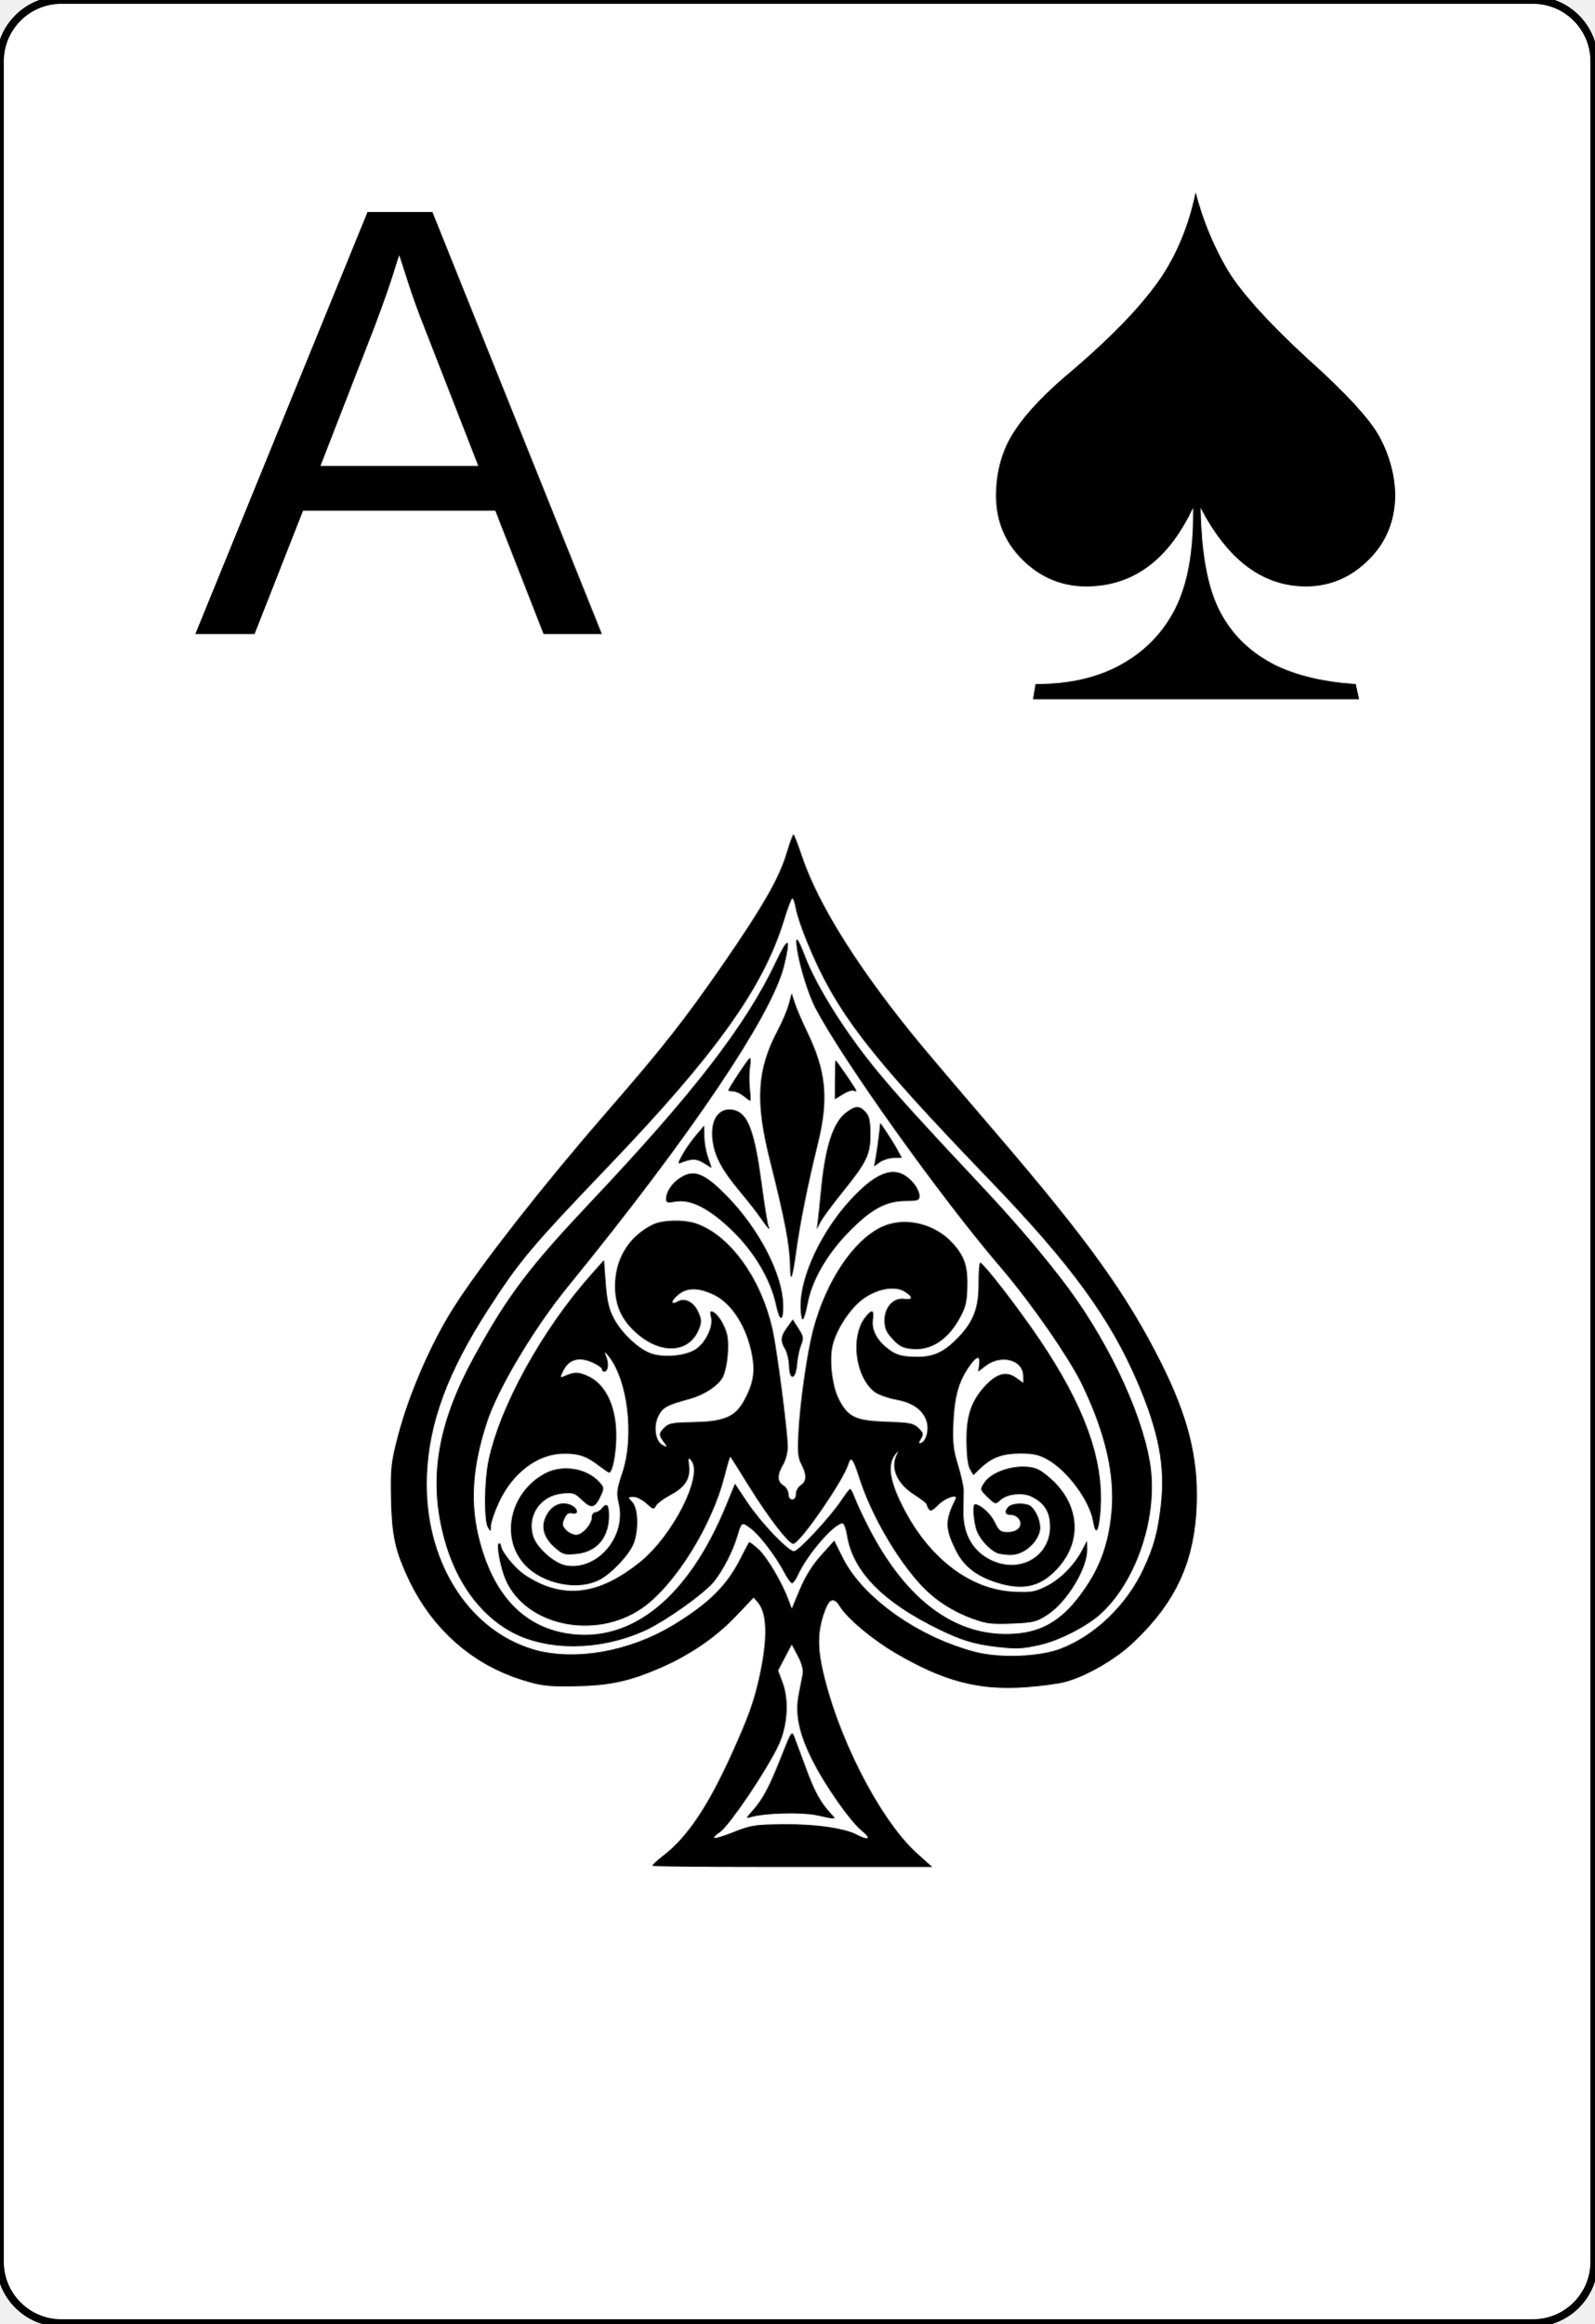
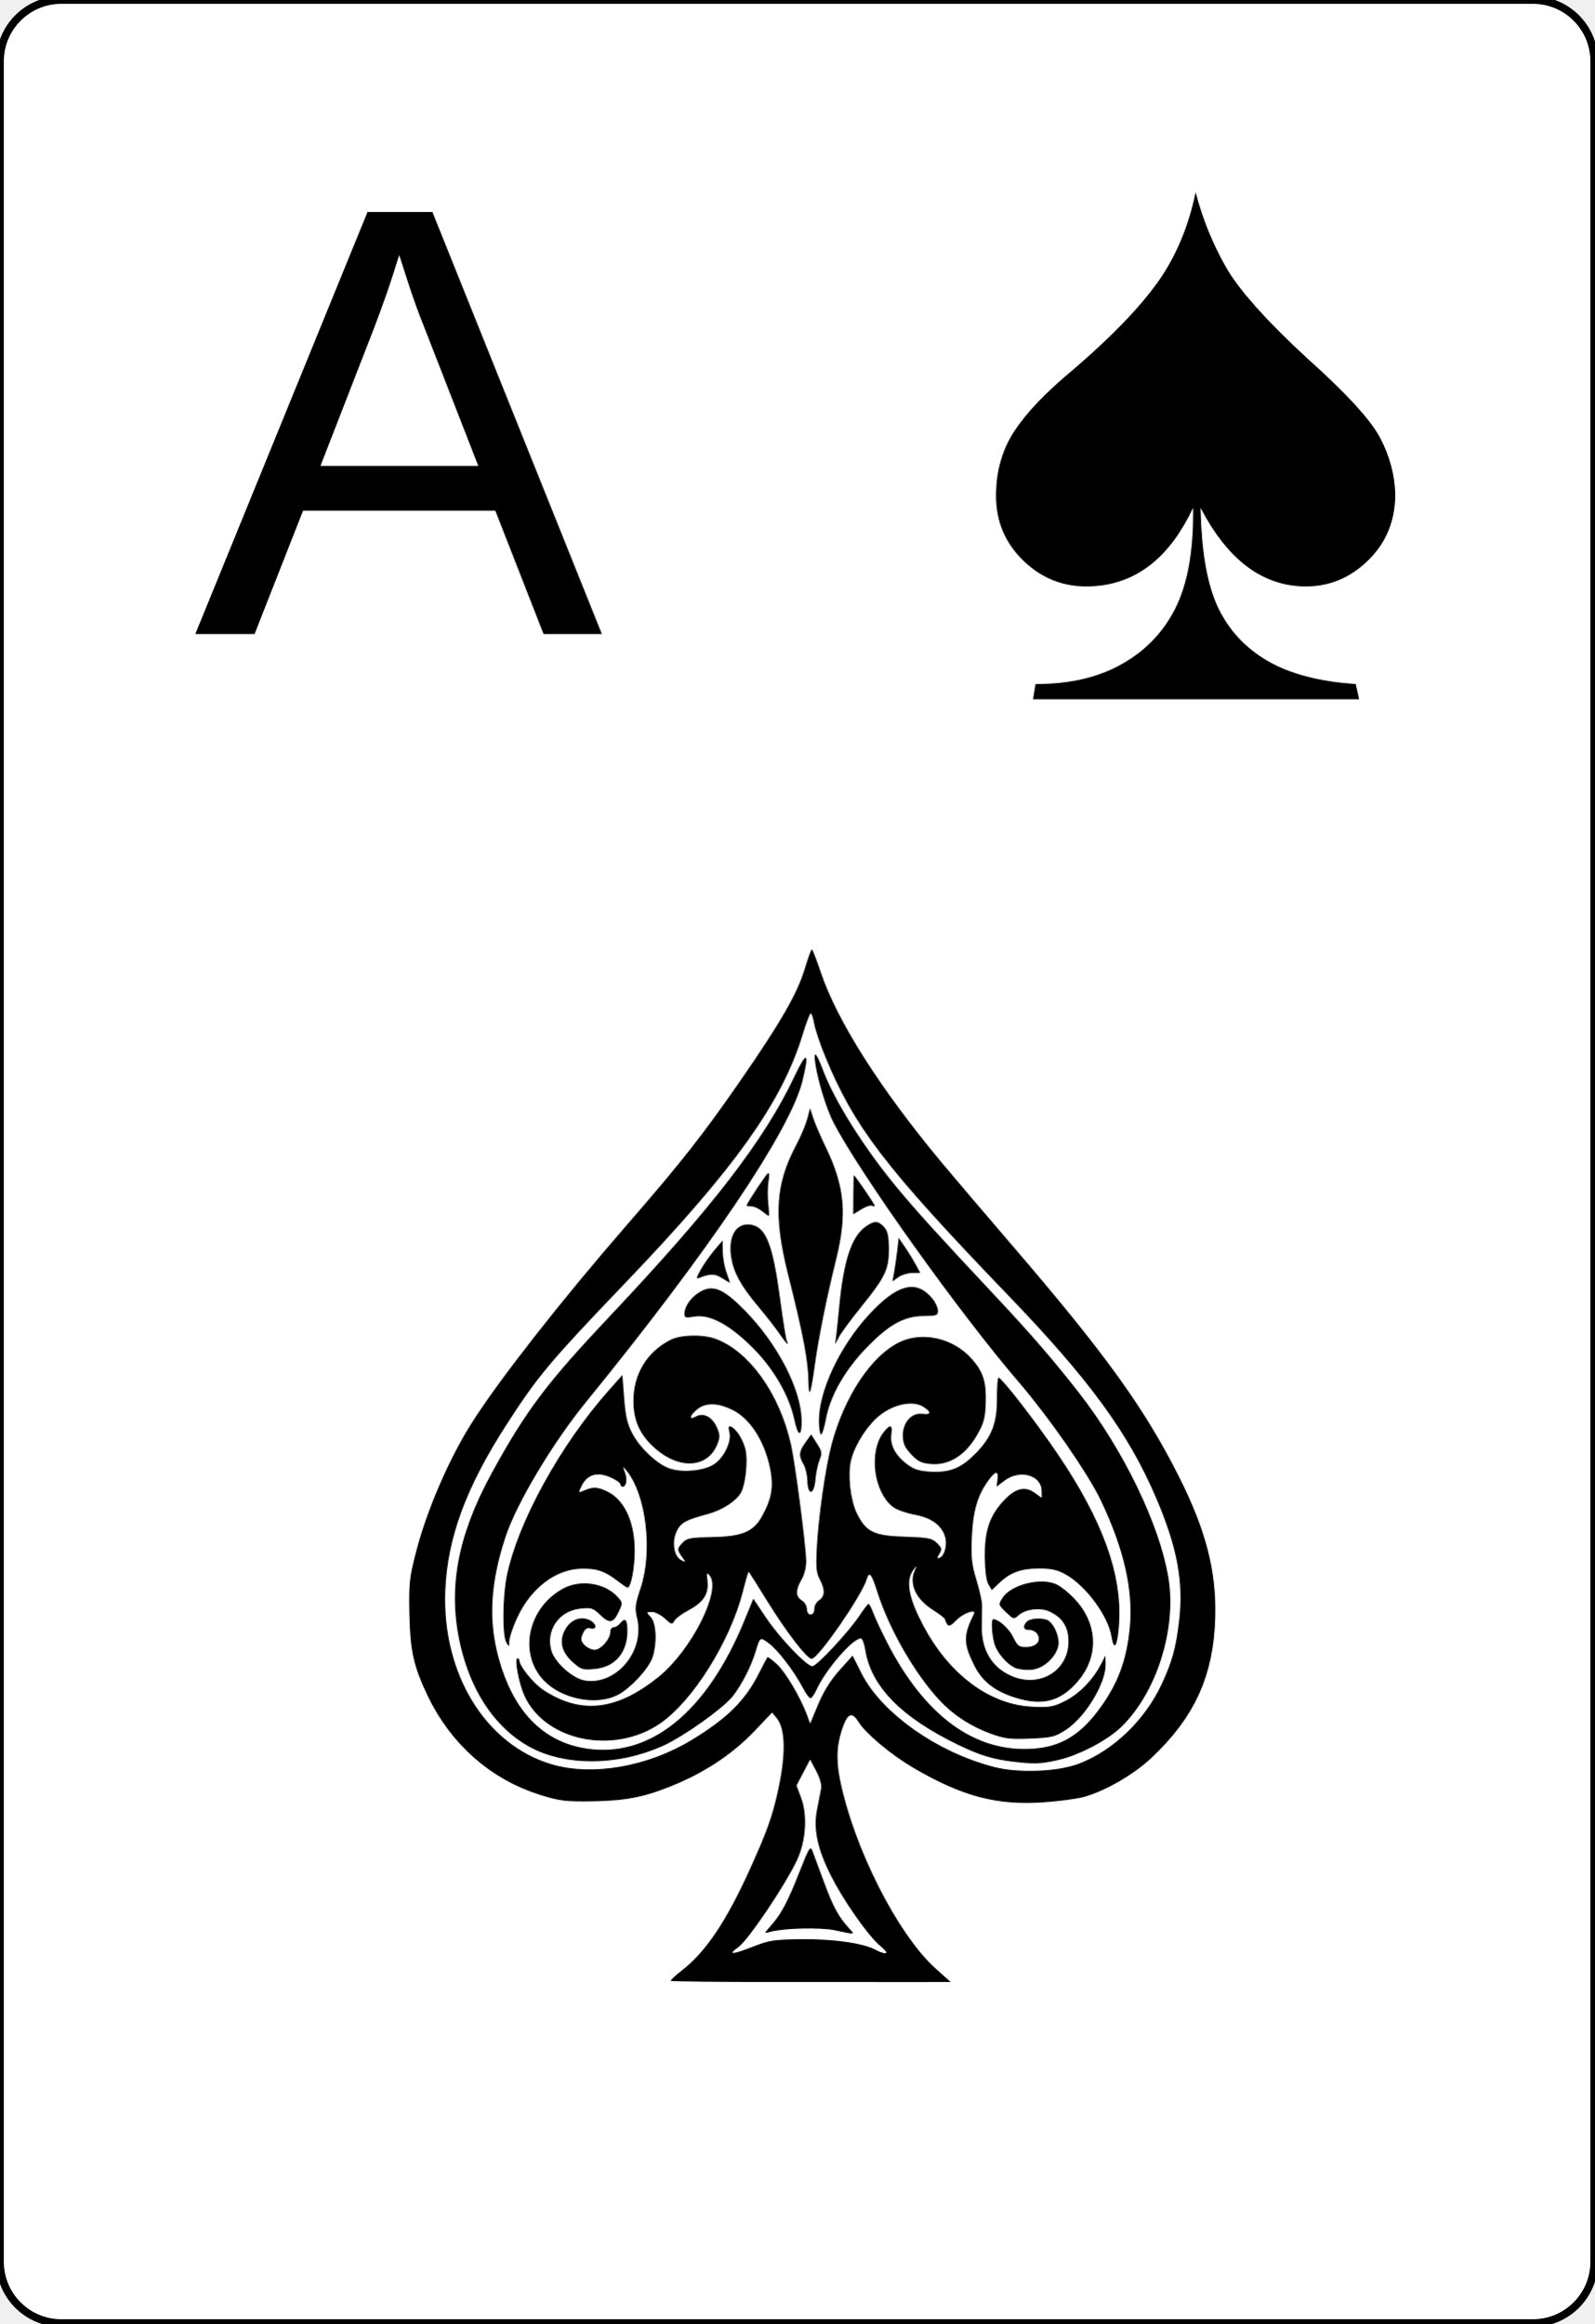
<svg xmlns="http://www.w3.org/2000/svg" width="208" height="303" viewBox="0 0 208 303">
  <rect width="208" height="303" rx="8" fill="#FFFFFF" stroke="#000000" strokeWidth="0.5" />
-   <g transform="translate(20, 60)">
+   <g transform="translate(22.4, 75)">
    <path style="fill:#000000" d="m 79.5,183.521 c -7.826,-0.004 -14.295,-0.072 -14.375,-0.151 -0.081,-0.078 0.556,-0.684 1.416,-1.346 3.13,-2.41 5.827,-6.427 8.939,-13.312 2.139,-4.732 2.827,-6.631 3.538,-9.761 1.137,-5.009 1.1,-8.437 -0.106,-9.882 l -0.578,-0.693 -2.33,2.448 c -2.59,2.721 -5.961,5.038 -9.722,6.683 -4.12,1.802 -6.785,2.378 -11.31,2.446 -3.568,0.053 -4.337,-0.04 -6.887,-0.834 -6.438,-2.004 -11.655,-6.595 -14.694,-12.929 -1.831,-3.816 -2.298,-5.93 -2.387,-10.787 -0.072,-3.929 0.014,-4.693 0.907,-8.117 1.395,-5.347 4.254,-11.962 7.164,-16.579 3.537,-5.612 11.693,-16.027 20.313,-25.941 7.092,-8.157 9.95,-11.791 14.898,-18.945 5.264,-7.612 7.354,-11.261 8.351,-14.582 0.399,-1.328 0.797,-2.414 0.885,-2.415 0.088,-5.1e-5 0.604,1.319 1.146,2.932 2.156,6.414 7.733,15.195 15.82,24.905 1.44,1.729 5.632,6.653 9.316,10.942 12.066,14.047 17.16,21.119 21.66,30.072 3.485,6.932 4.859,12.276 4.695,18.249 -0.21,7.634 -2.655,13.027 -8.322,18.356 -2.334,2.195 -5.915,4.274 -8.761,5.087 -0.88,0.251 -3.262,0.574 -5.293,0.718 -6.082,0.43 -10.616,-0.762 -16.935,-4.451 -2.963,-1.73 -6.312,-4.525 -7.238,-6.039 -0.748,-1.224 -1.321,-1.146 -1.883,0.256 -0.944,2.358 -1.095,4.482 -0.521,7.315 1.792,8.834 7.522,20.148 12.442,24.569 l 1.988,1.786 -3.955,0.004 c -2.175,0.003 -10.358,5.4e-4 -18.184,-0.004 z m 12.99,-4.672 c -1.542,-1.233 -4.883,-5.992 -6.538,-9.312 -1.721,-3.453 -2.247,-5.989 -1.76,-8.486 0.2,-1.024 0.437,-2.239 0.527,-2.701 0.105,-0.539 -0.12,-1.379 -0.628,-2.343 l -0.792,-1.503 -0.888,1.691 -0.888,1.691 0.586,1.557 c 0.865,2.297 0.658,5.634 -0.505,8.148 -1.47,3.176 -6.396,10.49 -7.665,11.38 -1.486,1.042 -0.826,1.008 2.005,-0.103 2.04,-0.801 2.691,-0.897 6.292,-0.931 4.137,-0.039 7.912,0.498 9.559,1.359 1.532,0.801 1.932,0.544 0.695,-0.445 z m -5.933,-2.066 c -1.911,-0.417 -6.729,-0.297 -8.513,0.213 -0.791,0.226 -0.789,0.217 0.175,-0.875 1.327,-1.502 2.166,-3.093 3.738,-7.09 1.209,-3.074 1.364,-3.319 1.649,-2.596 0.173,0.439 0.86,2.284 1.526,4.099 1.167,3.178 1.893,4.507 3.299,6.033 0.737,0.8 0.779,0.795 -1.873,0.216 z M 118.364,155.044 c 4.476,-1.707 8.628,-5.698 10.81,-10.392 1.373,-2.954 1.861,-4.737 2.277,-8.32 0.583,-5.024 -0.265,-9.532 -2.997,-15.929 -3.611,-8.455 -8.685,-15.408 -19.291,-26.43 C 93.039,77.217 89.044,72.003 85.25,62.765 c -0.649,-1.581 -1.288,-3.488 -1.42,-4.237 -0.131,-0.749 -0.335,-1.357 -0.452,-1.35 -0.117,0.007 -0.582,1.223 -1.033,2.704 -2.715,8.906 -8.835,17.488 -23.073,32.356 -9.924,10.364 -11.469,12.202 -15.537,18.497 -5.315,8.223 -7.765,14.841 -8.039,21.719 -0.433,10.846 5.25,20.117 13.9,22.675 5.289,1.564 12.55,0.295 18.271,-3.193 4.596,-2.802 6.936,-5.115 8.705,-8.602 0.569,-1.121 1.086,-2.102 1.15,-2.179 0.063,-0.077 0.64,0.348 1.281,0.945 1.123,1.045 3.089,4.385 3.904,6.63 l 0.392,1.08 1.055,-2.522 c 0.701,-1.674 1.632,-3.164 2.772,-4.433 l 1.717,-1.911 1.148,2.285 c 2.619,5.215 9.929,10.372 17.373,12.258 3.182,0.806 8.258,0.602 10.998,-0.443 z m -8.513,-0.248 c -2.71,-0.322 -4.411,-0.841 -7.239,-2.21 -7.434,-3.6 -11.354,-7.601 -12.114,-12.366 -0.134,-0.838 -0.394,-1.521 -0.578,-1.518 -1.091,0.016 -4.593,4.072 -5.8,6.717 -0.274,0.6 -0.623,1.092 -0.776,1.095 -0.153,0.003 -0.598,-0.606 -0.99,-1.351 -1.133,-2.158 -3.246,-4.932 -4.412,-5.795 -1.177,-0.871 -1.173,-0.873 -1.732,0.986 -0.598,1.988 -1.823,4.386 -3.017,5.903 -1.218,1.548 -6.374,5.222 -9.021,6.428 -5.947,2.71 -12.95,2.738 -17.656,0.071 -4.032,-2.285 -7.05,-6.518 -8.552,-11.993 -2.123,-7.739 -0.942,-15.025 3.849,-23.745 4.413,-8.031 7.138,-11.648 15.262,-20.254 13.469,-14.267 20.243,-23.052 24.166,-31.34 1.63,-3.444 1.992,-3.268 1.07,0.521 -1.575,6.473 -12.141,22.15 -28.279,41.957 -4.349,5.338 -9.035,13.187 -10.472,17.54 -1.974,5.98 -2.259,10.796 -0.931,15.721 1.887,7.001 5.788,11.042 11.495,11.909 8.277,1.258 15.681,-4.739 20.583,-16.672 l 1.183,-2.881 1.623,2.43 c 1.761,2.637 5.339,6.392 6.081,6.381 0.569,-0.008 4.757,-4.507 6.135,-6.591 0.558,-0.843 1.094,-1.538 1.191,-1.544 0.097,-0.006 0.378,0.528 0.624,1.188 0.246,0.659 1.025,2.329 1.73,3.712 4.995,9.793 11.616,14.596 19.275,13.98 3.406,-0.274 5.868,-1.722 8.248,-4.852 2.579,-3.391 3.798,-6.562 4.213,-10.955 0.461,-4.879 -0.77,-10.259 -3.791,-16.581 -1.694,-3.543 -6.705,-10.765 -10.683,-15.396 -7.777,-9.053 -20.649,-27.077 -24.186,-33.866 -0.917,-1.76 -2.1,-5.62 -2.389,-7.797 -0.234,-1.759 0.124,-1.401 1.066,1.067 1.535,4.023 5.327,10.038 9.525,15.109 2.631,3.179 5.534,6.381 12.821,14.143 4.696,5.002 7.671,8.441 11.04,12.762 5.762,7.389 10.498,17.183 11.636,24.065 1.112,6.718 -1.573,15.125 -6.249,19.565 -1.824,1.732 -5.447,3.616 -8.131,4.227 -2.285,0.52 -3.09,0.552 -5.819,0.228 z m -2.841,-3.603 c -2.727,-0.992 -5.001,-2.462 -6.811,-4.402 -3.217,-3.449 -6.565,-9.253 -8.095,-14.034 -0.801,-2.502 -1.082,-2.866 -1.4,-1.812 -0.653,2.169 -6.35,10.413 -7.203,10.423 -0.605,0.008 -3.242,-3.41 -5.753,-7.456 -1.301,-2.096 -2.408,-3.852 -2.459,-3.902 -0.051,-0.05 -0.387,1.078 -0.746,2.505 -1.642,6.524 -6.544,14.355 -10.819,17.286 -6.034,4.136 -14.975,2.314 -17.701,-3.608 -0.726,-1.577 -1.347,-4.888 -0.918,-4.894 0.147,-0.003 0.27,0.144 0.272,0.324 0.011,0.714 1.842,2.958 3.089,3.786 4.894,3.247 9.614,2.718 15.057,-1.687 4.255,-3.443 8.195,-11.212 6.686,-13.182 -0.391,-0.51 -0.425,-0.432 -0.301,0.693 0.184,1.67 -0.543,2.783 -2.486,3.804 -0.84,0.441 -1.666,1.059 -1.836,1.373 -0.283,0.524 -0.386,0.499 -1.245,-0.299 -0.515,-0.478 -1.276,-0.865 -1.692,-0.859 -0.743,0.011 -0.745,0.022 -0.145,0.666 0.729,0.782 0.853,3.335 0.253,5.204 -0.483,1.506 -2.944,4.158 -4.633,4.995 -2.833,1.403 -7.339,0.471 -9.633,-1.992 -3.286,-3.53 -1.997,-9.456 2.597,-11.936 2.206,-1.191 5.338,-0.742 6.996,1.003 0.777,0.818 0.783,0.86 0.271,1.976 -0.716,1.561 -1.222,1.661 -2.434,0.485 -0.951,-0.923 -1.17,-0.991 -2.641,-0.828 -2.785,0.31 -4.508,2.847 -3.733,5.498 0.444,1.519 2.769,3.598 4.322,3.866 4.075,0.702 7.884,-3.797 6.854,-8.094 -0.321,-1.339 -0.268,-1.8 0.462,-3.985 1.6,-4.794 0.705,-12.203 -1.846,-15.287 -0.504,-0.61 -0.512,-0.6 -0.198,0.241 0.34,0.91 0.18,1.848 -0.317,1.855 -0.158,0.003 -0.289,-0.147 -0.292,-0.333 -0.003,-0.185 -0.607,-0.596 -1.343,-0.912 -1.677,-0.721 -2.968,-0.34 -3.678,1.084 -0.465,0.933 -0.46,0.97 0.101,0.731 1.329,-0.569 1.799,-0.577 3.006,-0.055 2.339,1.013 3.749,3.86 3.791,7.656 0.025,2.296 -0.477,4.989 -0.931,4.995 -0.093,0.002 -0.718,-0.419 -1.389,-0.934 -1.615,-1.241 -2.633,-1.579 -4.636,-1.54 -3.343,0.064 -6.596,2.542 -8.368,6.376 -0.574,1.241 -1.042,2.622 -1.041,3.069 0.002,0.774 -0.016,0.782 -0.387,0.176 -0.537,-0.879 -0.501,-5.9 0.062,-8.678 1.417,-6.985 6.993,-17.112 13.367,-24.278 l 1.715,-1.928 0.232,3.024 c 0.182,2.371 0.416,3.371 1.085,4.631 1.04,1.959 3.309,4.051 4.953,4.567 1.796,0.563 4.64,0.225 5.847,-0.695 1.256,-0.958 2.147,-2.935 1.84,-4.085 -0.161,-0.604 -0.111,-0.815 0.171,-0.725 0.681,0.216 1.616,1.668 1.939,3.013 0.33,1.372 0.023,4.421 -0.558,5.546 -0.581,1.125 -2.452,2.35 -4.376,2.865 -2.934,0.785 -3.534,1.124 -4.071,2.299 -0.627,1.373 -0.323,3.22 0.609,3.7 0.627,0.324 0.632,0.308 0.117,-0.403 -0.683,-0.945 -0.676,-1.102 0.091,-1.892 0.545,-0.562 1.067,-0.66 3.766,-0.706 3.959,-0.068 5.432,-0.676 6.571,-2.713 1.247,-2.229 1.53,-3.841 1.079,-6.136 -0.712,-3.62 -2.622,-6.612 -4.942,-7.745 -1.933,-0.944 -3.486,-0.964 -4.6,-0.06 -1.01,0.819 -1.113,1.456 -0.15,0.921 0.979,-0.543 2.139,0.063 2.733,1.428 0.419,0.962 0.426,1.267 0.055,2.194 -1.229,3.069 -4.825,3.36 -8,0.648 -2.029,-1.733 -2.929,-3.621 -2.952,-6.195 -0.033,-3.586 1.769,-6.553 4.923,-8.108 1.256,-0.619 4.043,-0.694 5.635,-0.151 4.443,1.514 8.515,7.152 10.008,13.855 0.553,2.483 1.951,13.204 1.979,15.174 0.011,0.801 -0.24,1.81 -0.606,2.431 -0.795,1.348 -0.781,2.22 0.041,2.718 0.357,0.215 0.653,0.718 0.659,1.118 0.006,0.431 0.207,0.723 0.493,0.719 0.286,-0.004 0.478,-0.302 0.471,-0.733 -0.006,-0.399 0.276,-0.911 0.626,-1.137 0.773,-0.499 0.797,-1.386 0.076,-2.731 -0.441,-0.823 -0.511,-1.575 -0.381,-4.076 0.209,-4.004 1.139,-10.505 1.927,-13.483 1.669,-6.302 5.231,-11.649 8.918,-13.39 3.004,-1.419 7.02,-0.473 9.387,2.21 1.505,1.706 1.914,3.015 1.815,5.807 -0.07,1.964 -0.251,2.612 -1.176,4.203 -1.476,2.539 -3.58,3.869 -5.867,3.708 -1.327,-0.093 -1.766,-0.3 -2.67,-1.257 -0.853,-0.903 -1.086,-1.421 -1.101,-2.45 -0.026,-1.72 1.149,-3.033 2.548,-2.849 1.161,0.153 1.211,-0.219 0.123,-0.91 -1.297,-0.822 -3.629,-0.412 -5.497,0.966 -1.66,1.225 -3.381,3.839 -3.92,5.956 -0.476,1.866 -0.099,5.285 0.774,7.022 1.201,2.39 2.199,2.869 6.241,2.997 3.033,0.096 3.537,0.196 4.185,0.825 0.643,0.625 0.685,0.802 0.326,1.396 -0.34,0.563 -0.338,0.655 0.014,0.532 0.617,-0.215 1.011,-1.642 0.738,-2.667 -0.408,-1.53 -1.791,-2.555 -3.98,-2.951 -1.091,-0.197 -2.367,-0.652 -2.836,-1.009 -2.514,-1.917 -3.199,-7.167 -1.267,-9.701 0.881,-1.155 1.24,-1.082 1.049,0.214 -0.203,1.381 0.544,2.791 2.079,3.926 0.921,0.681 1.605,0.889 3.148,0.959 2.484,0.112 3.934,-0.499 5.838,-2.46 2.051,-2.113 2.735,-3.918 2.715,-7.158 -0.009,-1.457 0.087,-2.652 0.214,-2.655 0.397,-0.009 4.82,5.692 7.639,9.847 5.977,8.811 8.528,15.86 8.079,22.325 -0.202,2.91 -0.65,3.631 -0.988,1.589 -0.442,-2.676 -3.31,-6.575 -5.925,-8.056 -1.134,-0.642 -1.878,-0.808 -3.601,-0.805 -2.338,0.005 -3.72,0.533 -5.246,2.002 l -0.843,0.812 -0.442,-0.749 c -0.282,-0.478 -0.453,-1.794 -0.473,-3.641 -0.036,-3.37 0.645,-5.355 2.517,-7.335 1.484,-1.57 2.723,-1.876 3.972,-0.981 l 0.938,0.672 -0.014,-0.924 c -0.031,-2.063 -2.873,-2.824 -4.866,-1.304 l -1.012,0.772 0.128,-0.974 c 0.166,-1.263 -0.388,-1.06 -1.456,0.534 -1.242,1.853 -1.769,3.833 -1.903,7.155 -0.103,2.527 0.003,3.47 0.608,5.454 0.403,1.32 0.733,2.797 0.735,3.283 0.002,0.486 -0.014,1.716 -0.034,2.732 -0.061,3.065 1.295,5.366 3.821,6.486 3.718,1.649 7.542,-0.681 7.484,-4.561 -0.027,-1.82 -0.755,-2.974 -2.387,-3.788 -1.208,-0.602 -3.232,-0.377 -4.128,0.459 -0.601,0.56 -0.657,0.546 -1.64,-0.408 -1.003,-0.973 -1.01,-1.001 -0.472,-1.849 1.134,-1.788 5.145,-2.76 7.167,-1.736 0.481,0.243 1.417,0.989 2.08,1.656 3.209,3.23 3.457,7.606 0.619,10.929 -2.285,2.675 -4.653,3.282 -8.277,2.121 -2.613,-0.837 -4.235,-2.124 -5.254,-4.168 -1.437,-2.881 -1.443,-3.914 -0.044,-6.735 0.343,-0.692 -1.401,-0.085 -2.24,0.779 -0.743,0.765 -1.037,0.902 -1.247,0.581 -0.151,-0.231 -0.279,-0.523 -0.284,-0.649 -0.004,-0.126 -0.723,-0.681 -1.596,-1.234 -2.233,-1.415 -3.149,-3.435 -2.343,-5.169 0.317,-0.683 0.312,-0.685 -0.162,-0.076 -1.078,1.388 -0.679,3.647 1.304,7.37 3.392,6.371 8.678,10.271 14.246,10.51 2.255,0.097 2.711,0.013 4.277,-0.782 1.801,-0.915 3.588,-2.753 4.617,-4.75 l 0.584,-1.134 0.028,1.124 c 0.06,2.418 -2.598,6.838 -5.113,8.506 -1.47,0.975 -1.832,1.067 -4.666,1.193 -2.591,0.115 -3.385,0.023 -5.067,-0.589 z m 3.408,-8.52 c -0.92,-0.165 -2.358,-1.569 -2.924,-2.856 -0.45,-1.022 -0.665,-3.616 -0.3,-3.621 0.694,-0.01 2.061,1.213 2.599,2.328 0.564,1.167 0.764,1.318 1.728,1.304 1.311,-0.019 1.989,-0.84 1.412,-1.708 -0.204,-0.306 -0.676,-0.541 -1.051,-0.521 -0.751,0.039 -0.9,-0.475 -0.311,-1.081 0.408,-0.42 1.797,-0.538 2.65,-0.226 0.705,0.259 1.487,1.783 1.504,2.932 0.017,1.107 -0.94,2.468 -2.215,3.152 -0.891,0.478 -1.672,0.553 -3.092,0.298 z m -58.103,-0.881 c -1.506,-1.349 -1.824,-2.856 -0.918,-4.353 0.723,-1.194 1.942,-1.647 3.085,-1.147 0.959,0.42 1.093,1.334 0.163,1.105 -0.461,-0.113 -0.738,0.076 -1.005,0.687 -0.311,0.71 -0.275,0.943 0.223,1.478 0.326,0.349 0.921,0.63 1.323,0.624 0.823,-0.012 2.041,-1.409 2.028,-2.323 -0.005,-0.33 0.19,-0.602 0.434,-0.606 0.243,-0.003 0.619,-0.226 0.835,-0.495 0.653,-0.812 0.956,-0.564 0.976,0.799 0.044,2.931 -1.548,4.863 -4.224,5.125 -1.612,0.158 -1.815,0.096 -2.919,-0.894 z m 30.625,-23.633 c -0.017,-0.751 -0.244,-1.724 -0.503,-2.162 -0.662,-1.119 -0.617,-1.644 0.244,-2.848 l 0.752,-1.052 0.749,1.173 c 0.674,1.056 0.708,1.273 0.341,2.179 -0.225,0.553 -0.463,1.694 -0.529,2.534 -0.16,2.026 -1.008,2.168 -1.054,0.176 z m -1.688,-7.927 c -0.694,-3.272 -2.796,-6.86 -5.647,-9.639 -3.009,-2.934 -5.472,-4.207 -7.464,-3.858 -1.062,0.186 -1.253,0.133 -1.251,-0.347 0.005,-0.893 0.722,-2.007 1.738,-2.698 1.842,-1.254 3.202,-0.761 6.138,2.223 4.287,4.357 7.364,10.301 7.424,14.343 0.033,2.208 -0.467,2.195 -0.938,-0.023 z m 3.194,0.191 c -0.051,-3.897 2.669,-9.734 6.467,-13.882 3.743,-4.088 6.26,-4.729 8.368,-2.13 0.376,0.464 0.688,1.154 0.694,1.534 0.009,0.628 -0.157,0.692 -1.837,0.707 -2.581,0.023 -4.511,1.085 -7.442,4.094 -2.831,2.908 -4.778,6.311 -5.329,9.316 -0.206,1.122 -0.492,2.042 -0.636,2.044 -0.144,0.003 -0.272,-0.755 -0.284,-1.683 z m -1.366,-5.167 c -0.042,-2.814 -0.654,-6.043 -2.65,-13.975 -1.925,-7.652 -1.672,-11.795 1.031,-16.891 0.6,-1.131 1.257,-2.684 1.46,-3.451 l 0.369,-1.394 0.416,1.279 c 0.229,0.704 0.945,2.374 1.593,3.712 2.522,5.211 2.861,8.796 1.393,14.732 -1.28,5.178 -2.322,10.367 -2.816,14.025 -0.473,3.505 -0.763,4.219 -0.796,1.963 z m -3.788,-6.3 c -0.499,-0.73 -1.755,-2.338 -2.792,-3.574 -2.306,-2.748 -3.254,-4.514 -3.529,-6.573 -0.365,-2.734 0.787,-4.444 2.728,-4.048 1.875,0.383 2.753,2.687 3.685,9.674 0.384,2.878 0.786,5.369 0.893,5.537 0.107,0.168 0.133,0.306 0.058,0.307 -0.075,10e-4 -0.545,-0.595 -1.044,-1.324 z m 7.391,0.426 c 0.068,-0.531 0.264,-2.414 0.434,-4.184 0.549,-5.71 1.585,-8.859 3.336,-10.146 1.174,-0.862 1.697,-0.869 2.478,-0.029 0.484,0.52 0.626,1.143 0.642,2.803 0.025,2.713 -0.444,3.71 -3.548,7.55 -1.347,1.667 -2.678,3.467 -2.958,4.002 l -0.508,0.972 z m -14.894,-7.682 c -0.918,-0.577 -1.543,-0.584 -2.914,-0.035 -0.487,0.195 -0.469,0.059 0.139,-1.045 0.384,-0.698 1.185,-1.843 1.78,-2.544 l 1.082,-1.275 0.022,1.459 c 0.012,0.802 0.241,2.052 0.509,2.778 0.268,0.725 0.458,1.309 0.421,1.296 -0.037,-0.012 -0.504,-0.298 -1.04,-0.634 z M 94.267,90.881 c 0.123,-0.692 0.305,-1.973 0.404,-2.846 l 0.18,-1.587 0.853,1.251 c 0.469,0.688 1.103,1.717 1.408,2.287 l 0.555,1.036 -1.061,0.016 c -0.584,0.009 -1.399,0.26 -1.813,0.559 l -0.751,0.543 z M 77.007,82.964 c -0.422,-0.341 -1.041,-0.617 -1.375,-0.612 -0.334,0.005 -0.608,-0.053 -0.609,-0.129 -0.004,-0.246 2.494,-4.029 2.781,-4.212 0.155,-0.099 0.184,0.384 0.066,1.088 -0.117,0.696 -0.131,1.994 -0.032,2.884 0.099,0.89 0.125,1.615 0.059,1.61 -0.067,-0.005 -0.467,-0.288 -0.889,-0.629 z M 88.932,80.841 c 0.007,-1.398 0.044,-2.543 0.082,-2.544 0.129,-0.005 2.72,3.779 2.723,3.976 0.002,0.108 -0.148,0.107 -0.332,-0.003 -0.184,-0.11 -0.819,0.095 -1.41,0.456 l -1.075,0.656 z" id="path2987" />
  </g>
  <g fill="#000000" stroke="none" text-anchor="middle" dominant-baseline="middle" font-family="Arial">
    <text font-size="80" x="52" y="60">A</text>
    <text font-size="110" x="156" y="60">♠</text>
  </g>
</svg>
